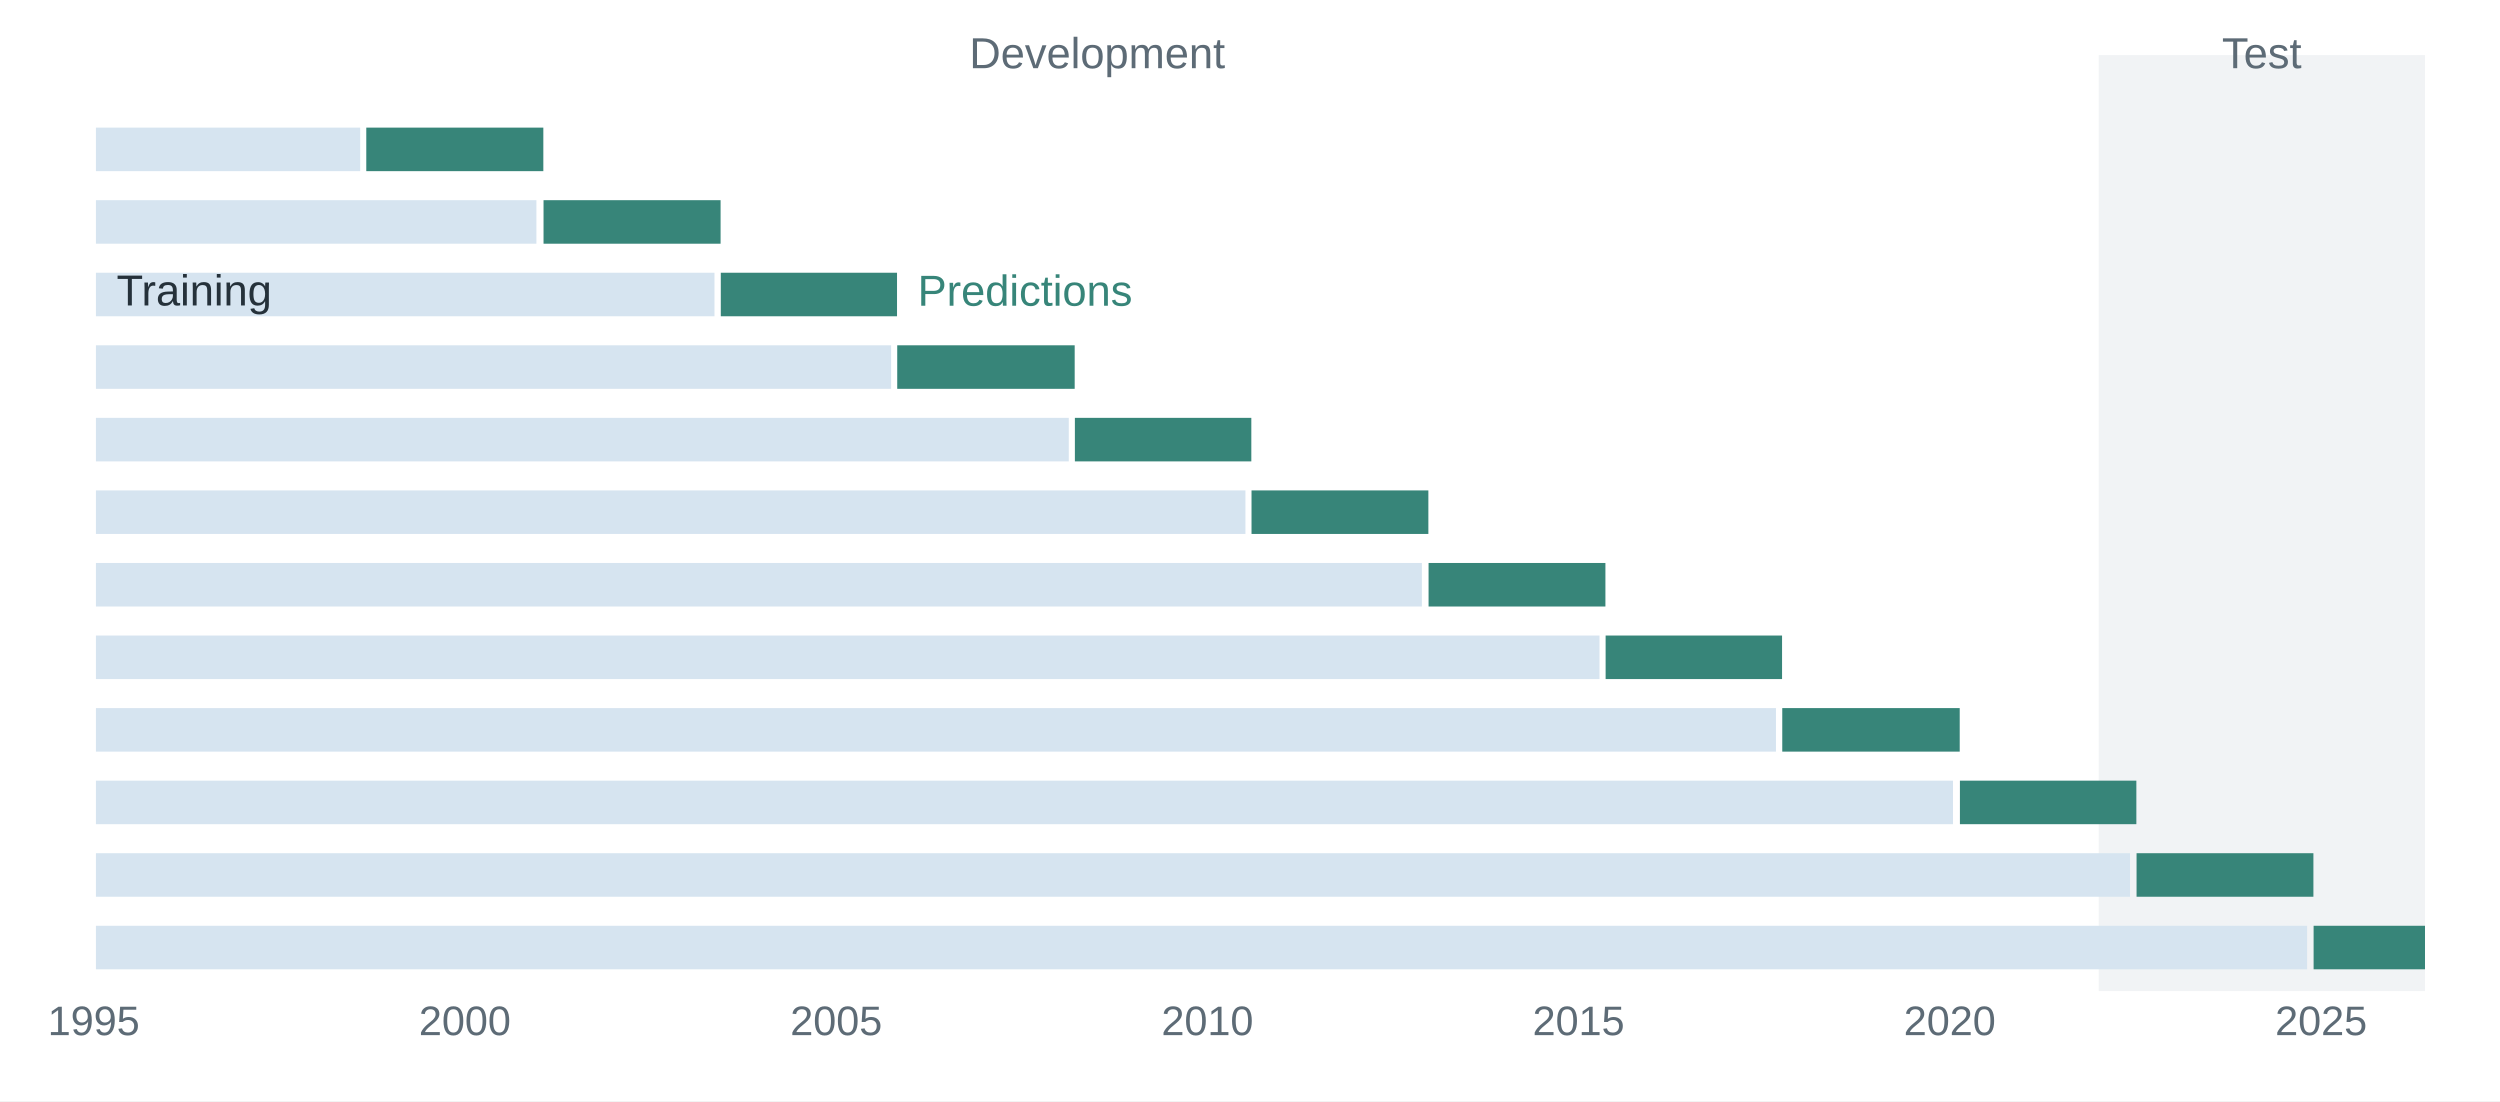
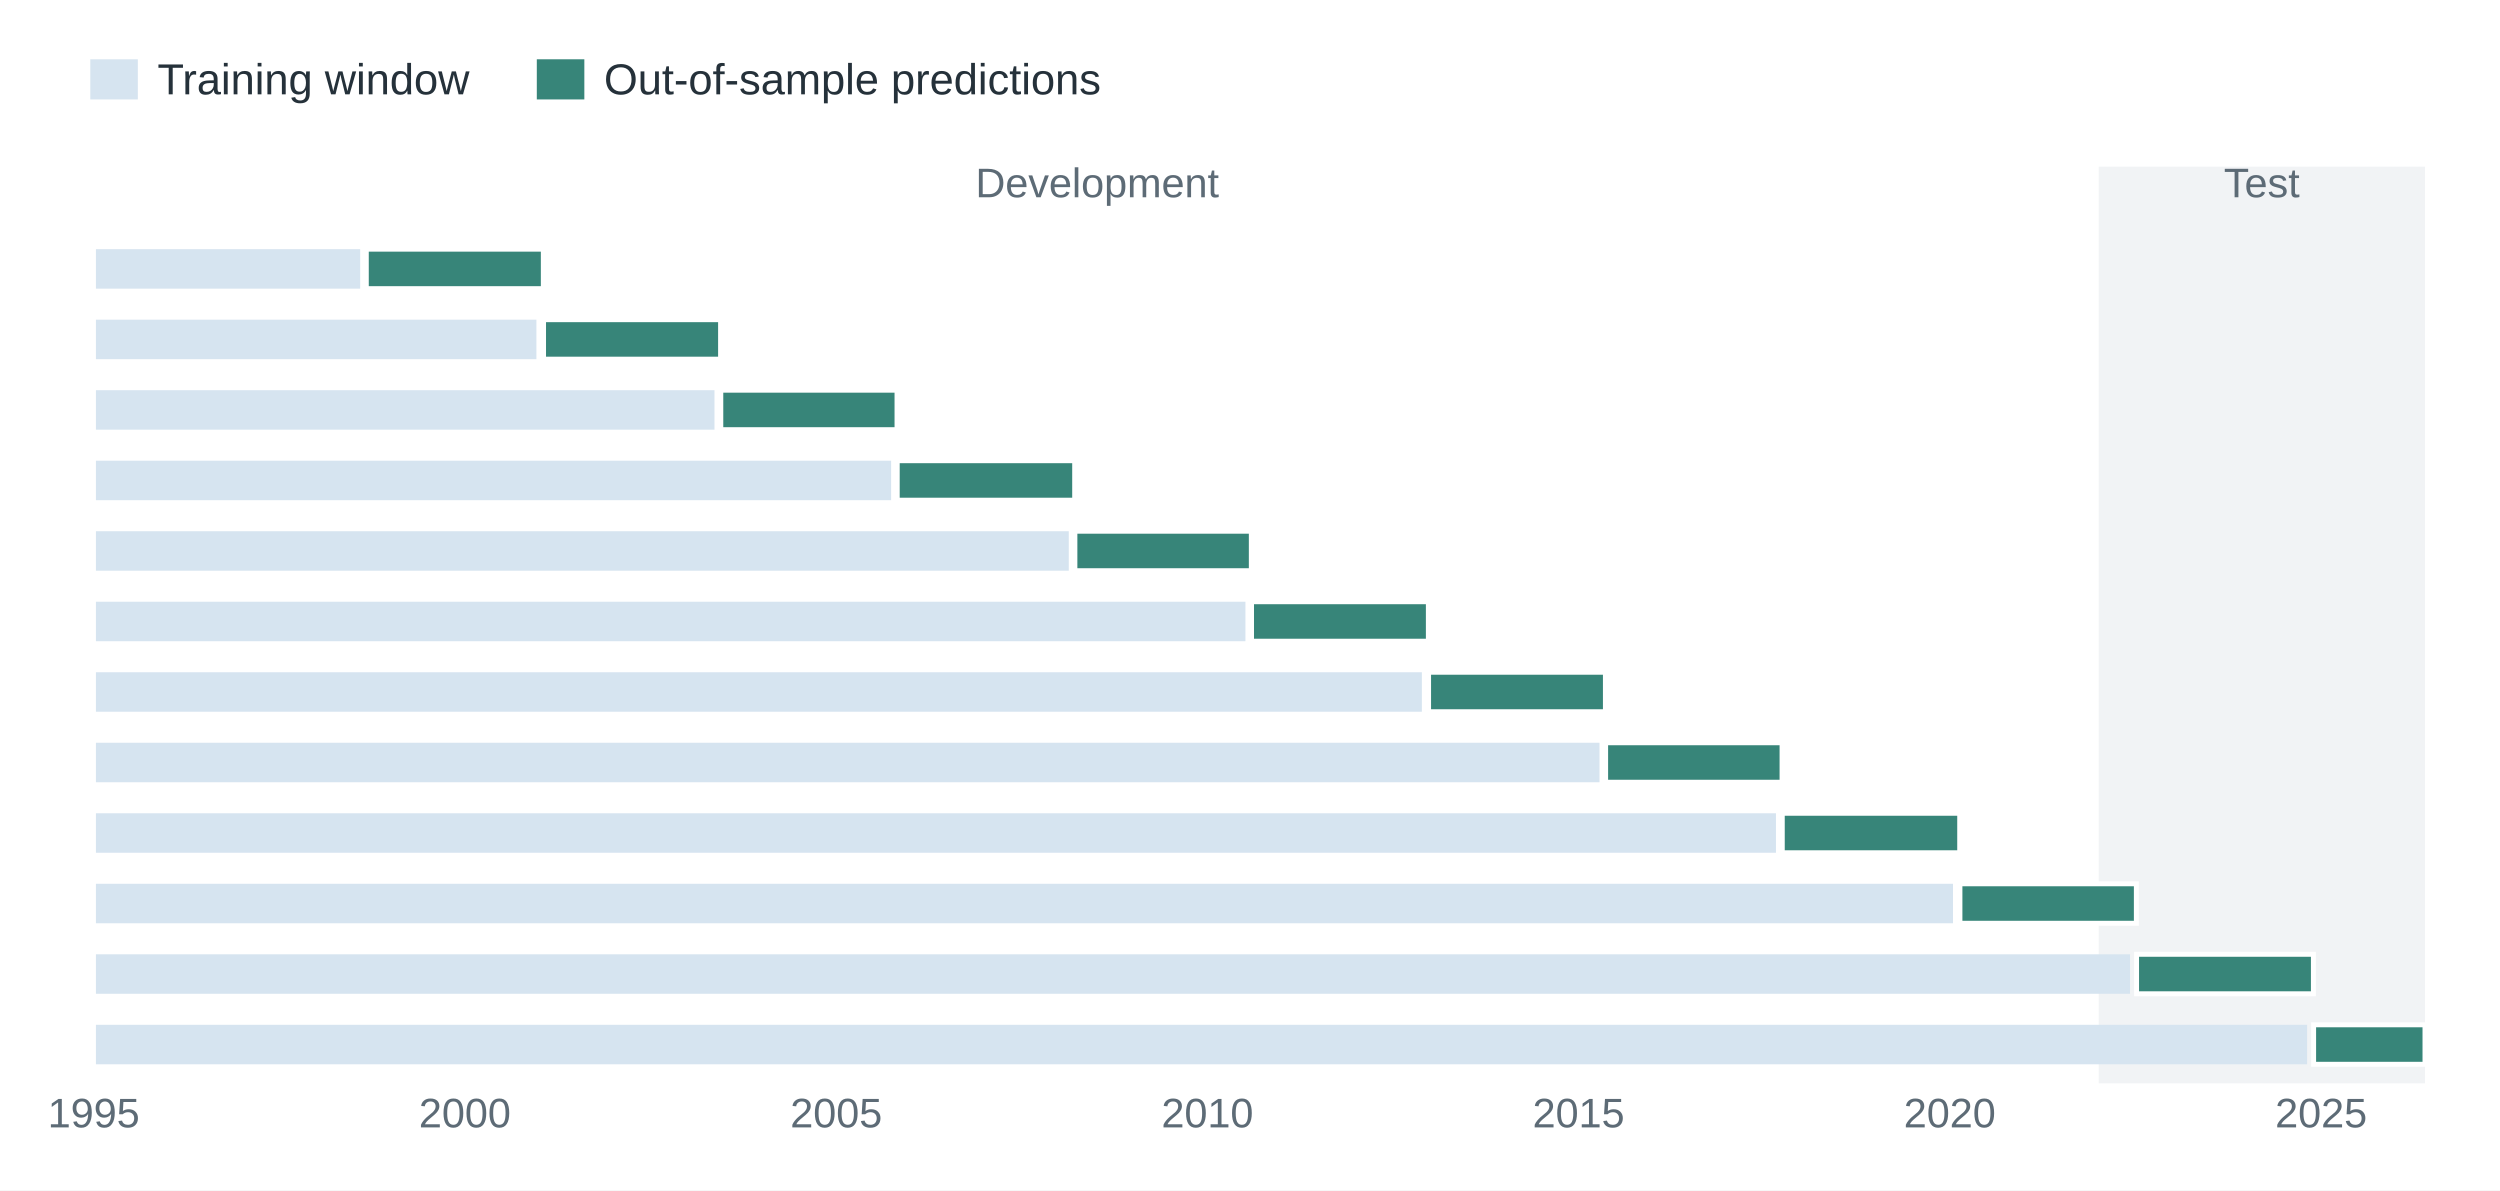
- <svg xmlns="http://www.w3.org/2000/svg" width="604.8pt" height="266.4pt" viewBox="0 0 604.8 266.4" version="1.1">
+ <svg xmlns="http://www.w3.org/2000/svg" width="604.8pt" height="288pt" viewBox="0 0 604.8 288" version="1.1">
  <defs>
    <style type="text/css">*{stroke-linejoin: round; stroke-linecap: butt}</style>
  </defs>
  <g id="figure_1">
    <g id="patch_1">
-       <path d="M 0 266.4 L 604.8 266.4 L 604.8 0 L 0 0 z " style="fill: #ffffff" />
+       <path d="M 0 288 L 604.8 288 L 604.8 0 L 0 0 z " style="fill: #ffffff" />
    </g>
    <g id="axes_1">
      <g id="patch_2">
-         <path d="M 18.144 239.76 L 586.656 239.76 L 586.656 13.32 L 18.144 13.32 z " style="fill: #ffffff" />
+         <path d="M 18.144 262.08 L 586.656 262.08 L 586.656 40.32 L 18.144 40.32 z " style="fill: #ffffff" />
      </g>
      <g id="patch_3">
-         <path d="M 507.73 239.76 L 586.656 239.76 L 586.656 13.32 L 507.73 13.32 z " clip-path="url(#p512ddda1d7)" style="fill: #f1f3f5" />
+         <path d="M 507.73 262.08 L 586.656 262.08 L 586.656 40.32 L 507.73 40.32 z " clip-path="url(#pf545b82daa)" style="fill: #f1f3f5" />
      </g>
      <g id="matplotlib.axis_1">
        <g id="xtick_1">
          <g id="line2d_1" />
          <g id="text_1">
-             <text style="font-size: 10px; font-family: 'Arial', 'DejaVu Sans', sans-serif; text-anchor: middle; fill: #5d6b76" x="22.668" y="250.418" transform="rotate(-0 22.6681 250.4178)">1995</text>
+             <text style="font-size: 10px; font-family: 'Arial', 'DejaVu Sans', sans-serif; text-anchor: middle; fill: #5d6b76" x="22.668" y="272.738" transform="rotate(-0 22.6681 272.7378)">1995</text>
          </g>
        </g>
        <g id="xtick_2">
          <g id="line2d_2" />
          <g id="text_2">
-             <text style="font-size: 10px; font-family: 'Arial', 'DejaVu Sans', sans-serif; text-anchor: middle; fill: #5d6b76" x="112.462" y="250.418" transform="rotate(-0 112.4616 250.4178)">2000</text>
+             <text style="font-size: 10px; font-family: 'Arial', 'DejaVu Sans', sans-serif; text-anchor: middle; fill: #5d6b76" x="112.462" y="272.738" transform="rotate(-0 112.4616 272.7378)">2000</text>
          </g>
        </g>
        <g id="xtick_3">
          <g id="line2d_3" />
          <g id="text_3">
-             <text style="font-size: 10px; font-family: 'Arial', 'DejaVu Sans', sans-serif; text-anchor: middle; fill: #5d6b76" x="202.304" y="250.418" transform="rotate(-0 202.3043 250.4178)">2005</text>
+             <text style="font-size: 10px; font-family: 'Arial', 'DejaVu Sans', sans-serif; text-anchor: middle; fill: #5d6b76" x="202.304" y="272.738" transform="rotate(-0 202.3043 272.7378)">2005</text>
          </g>
        </g>
        <g id="xtick_4">
          <g id="line2d_4" />
          <g id="text_4">
-             <text style="font-size: 10px; font-family: 'Arial', 'DejaVu Sans', sans-serif; text-anchor: middle; fill: #5d6b76" x="292.098" y="250.418" transform="rotate(-0 292.0978 250.4178)">2010</text>
+             <text style="font-size: 10px; font-family: 'Arial', 'DejaVu Sans', sans-serif; text-anchor: middle; fill: #5d6b76" x="292.098" y="272.738" transform="rotate(-0 292.0978 272.7378)">2010</text>
          </g>
        </g>
        <g id="xtick_5">
          <g id="line2d_5" />
          <g id="text_5">
-             <text style="font-size: 10px; font-family: 'Arial', 'DejaVu Sans', sans-serif; text-anchor: middle; fill: #5d6b76" x="381.891" y="250.418" transform="rotate(-0 381.8914 250.4178)">2015</text>
+             <text style="font-size: 10px; font-family: 'Arial', 'DejaVu Sans', sans-serif; text-anchor: middle; fill: #5d6b76" x="381.891" y="272.738" transform="rotate(-0 381.8914 272.7378)">2015</text>
          </g>
        </g>
        <g id="xtick_6">
          <g id="line2d_6" />
          <g id="text_6">
-             <text style="font-size: 10px; font-family: 'Arial', 'DejaVu Sans', sans-serif; text-anchor: middle; fill: #5d6b76" x="471.685" y="250.418" transform="rotate(-0 471.6849 250.4178)">2020</text>
+             <text style="font-size: 10px; font-family: 'Arial', 'DejaVu Sans', sans-serif; text-anchor: middle; fill: #5d6b76" x="471.685" y="272.738" transform="rotate(-0 471.6849 272.7378)">2020</text>
          </g>
        </g>
        <g id="xtick_7">
          <g id="line2d_7" />
          <g id="text_7">
-             <text style="font-size: 10px; font-family: 'Arial', 'DejaVu Sans', sans-serif; text-anchor: middle; fill: #5d6b76" x="561.528" y="250.418" transform="rotate(-0 561.5276 250.4178)">2025</text>
+             <text style="font-size: 10px; font-family: 'Arial', 'DejaVu Sans', sans-serif; text-anchor: middle; fill: #5d6b76" x="561.528" y="272.738" transform="rotate(-0 561.5276 272.7378)">2025</text>
          </g>
        </g>
      </g>
      <g id="matplotlib.axis_2" />
      <g id="patch_4">
-         <path d="M 23.209 30.873 L 87.137 30.873 L 87.137 41.406 L 23.209 41.406 z " clip-path="url(#p512ddda1d7)" style="fill: #d6e4f0" />
+         <path d="M 23.209 60.278 L 87.137 60.278 L 87.137 69.831 L 23.209 69.831 z " clip-path="url(#pf545b82daa)" style="fill: #d6e4f0" />
      </g>
      <g id="patch_5">
-         <path d="M 88.612 30.873 L 131.443 30.873 L 131.443 41.406 L 88.612 41.406 z " clip-path="url(#p512ddda1d7)" style="fill: #378579" />
+         <path d="M 88.612 60.278 L 131.443 60.278 L 131.443 69.831 L 88.612 69.831 z " clip-path="url(#pf545b82daa)" style="fill: #378579; stroke: #ffffff; stroke-width: 1.2; stroke-linejoin: miter" />
      </g>
      <g id="patch_6">
-         <path d="M 23.209 48.427 L 129.771 48.427 L 129.771 58.959 L 23.209 58.959 z " clip-path="url(#p512ddda1d7)" style="fill: #d6e4f0" />
+         <path d="M 23.209 77.337 L 129.771 77.337 L 129.771 86.89 L 23.209 86.89 z " clip-path="url(#pf545b82daa)" style="fill: #d6e4f0" />
      </g>
      <g id="patch_7">
-         <path d="M 131.492 48.427 L 174.324 48.427 L 174.324 58.959 L 131.492 58.959 z " clip-path="url(#p512ddda1d7)" style="fill: #378579" />
+         <path d="M 131.492 77.337 L 174.324 77.337 L 174.324 86.89 L 131.492 86.89 z " clip-path="url(#pf545b82daa)" style="fill: #378579; stroke: #ffffff; stroke-width: 1.2; stroke-linejoin: miter" />
      </g>
      <g id="patch_8">
-         <path d="M 23.209 65.98 L 172.849 65.98 L 172.849 76.513 L 23.209 76.513 z " clip-path="url(#p512ddda1d7)" style="fill: #d6e4f0" />
+         <path d="M 23.209 94.395 L 172.849 94.395 L 172.849 103.948 L 23.209 103.948 z " clip-path="url(#pf545b82daa)" style="fill: #d6e4f0" />
      </g>
      <g id="patch_9">
-         <path d="M 174.373 65.98 L 217.008 65.98 L 217.008 76.513 L 174.373 76.513 z " clip-path="url(#p512ddda1d7)" style="fill: #378579" />
+         <path d="M 174.373 94.395 L 217.008 94.395 L 217.008 103.948 L 174.373 103.948 z " clip-path="url(#pf545b82daa)" style="fill: #378579; stroke: #ffffff; stroke-width: 1.2; stroke-linejoin: miter" />
      </g>
      <g id="patch_10">
-         <path d="M 23.209 83.534 L 215.582 83.534 L 215.582 94.066 L 23.209 94.066 z " clip-path="url(#p512ddda1d7)" style="fill: #d6e4f0" />
+         <path d="M 23.209 111.454 L 215.582 111.454 L 215.582 121.007 L 23.209 121.007 z " clip-path="url(#pf545b82daa)" style="fill: #d6e4f0" />
      </g>
      <g id="patch_11">
-         <path d="M 217.057 83.534 L 259.987 83.534 L 259.987 94.066 L 217.057 94.066 z " clip-path="url(#p512ddda1d7)" style="fill: #378579" />
+         <path d="M 217.057 111.454 L 259.987 111.454 L 259.987 121.007 L 217.057 121.007 z " clip-path="url(#pf545b82daa)" style="fill: #378579; stroke: #ffffff; stroke-width: 1.2; stroke-linejoin: miter" />
      </g>
      <g id="patch_12">
-         <path d="M 23.209 101.087 L 258.561 101.087 L 258.561 111.62 L 23.209 111.62 z " clip-path="url(#p512ddda1d7)" style="fill: #d6e4f0" />
+         <path d="M 23.209 128.512 L 258.561 128.512 L 258.561 138.065 L 23.209 138.065 z " clip-path="url(#pf545b82daa)" style="fill: #d6e4f0" />
      </g>
      <g id="patch_13">
-         <path d="M 260.036 101.087 L 302.72 101.087 L 302.72 111.62 L 260.036 111.62 z " clip-path="url(#p512ddda1d7)" style="fill: #378579" />
+         <path d="M 260.036 128.512 L 302.72 128.512 L 302.72 138.065 L 260.036 138.065 z " clip-path="url(#pf545b82daa)" style="fill: #378579; stroke: #ffffff; stroke-width: 1.2; stroke-linejoin: miter" />
      </g>
      <g id="patch_14">
-         <path d="M 23.209 118.641 L 301.294 118.641 L 301.294 129.173 L 23.209 129.173 z " clip-path="url(#p512ddda1d7)" style="fill: #d6e4f0" />
+         <path d="M 23.209 145.571 L 301.294 145.571 L 301.294 155.123 L 23.209 155.123 z " clip-path="url(#pf545b82daa)" style="fill: #d6e4f0" />
      </g>
      <g id="patch_15">
-         <path d="M 302.769 118.641 L 345.551 118.641 L 345.551 129.173 L 302.769 129.173 z " clip-path="url(#p512ddda1d7)" style="fill: #378579" />
+         <path d="M 302.769 145.571 L 345.551 145.571 L 345.551 155.123 L 302.769 155.123 z " clip-path="url(#pf545b82daa)" style="fill: #378579; stroke: #ffffff; stroke-width: 1.2; stroke-linejoin: miter" />
      </g>
      <g id="patch_16">
-         <path d="M 23.209 136.194 L 343.977 136.194 L 343.977 146.727 L 23.209 146.727 z " clip-path="url(#p512ddda1d7)" style="fill: #d6e4f0" />
+         <path d="M 23.209 162.629 L 343.977 162.629 L 343.977 172.182 L 23.209 172.182 z " clip-path="url(#pf545b82daa)" style="fill: #d6e4f0" />
      </g>
      <g id="patch_17">
-         <path d="M 345.6 136.194 L 388.382 136.194 L 388.382 146.727 L 345.6 146.727 z " clip-path="url(#p512ddda1d7)" style="fill: #378579" />
+         <path d="M 345.6 162.629 L 388.382 162.629 L 388.382 172.182 L 345.6 172.182 z " clip-path="url(#pf545b82daa)" style="fill: #378579; stroke: #ffffff; stroke-width: 1.2; stroke-linejoin: miter" />
      </g>
      <g id="patch_18">
-         <path d="M 23.209 153.748 L 386.956 153.748 L 386.956 164.28 L 23.209 164.28 z " clip-path="url(#p512ddda1d7)" style="fill: #d6e4f0" />
+         <path d="M 23.209 179.688 L 386.956 179.688 L 386.956 189.24 L 23.209 189.24 z " clip-path="url(#pf545b82daa)" style="fill: #d6e4f0" />
      </g>
      <g id="patch_19">
-         <path d="M 388.432 153.748 L 431.116 153.748 L 431.116 164.28 L 388.432 164.28 z " clip-path="url(#p512ddda1d7)" style="fill: #378579" />
+         <path d="M 388.432 179.688 L 431.116 179.688 L 431.116 189.24 L 388.432 189.24 z " clip-path="url(#pf545b82daa)" style="fill: #378579; stroke: #ffffff; stroke-width: 1.2; stroke-linejoin: miter" />
      </g>
      <g id="patch_20">
-         <path d="M 23.209 171.301 L 429.64 171.301 L 429.64 181.833 L 23.209 181.833 z " clip-path="url(#p512ddda1d7)" style="fill: #d6e4f0" />
+         <path d="M 23.209 196.746 L 429.64 196.746 L 429.64 206.299 L 23.209 206.299 z " clip-path="url(#pf545b82daa)" style="fill: #d6e4f0" />
      </g>
      <g id="patch_21">
-         <path d="M 431.165 171.301 L 474.094 171.301 L 474.094 181.833 L 431.165 181.833 z " clip-path="url(#p512ddda1d7)" style="fill: #378579" />
+         <path d="M 431.165 196.746 L 474.094 196.746 L 474.094 206.299 L 431.165 206.299 z " clip-path="url(#pf545b82daa)" style="fill: #378579; stroke: #ffffff; stroke-width: 1.2; stroke-linejoin: miter" />
      </g>
      <g id="patch_22">
-         <path d="M 23.209 188.855 L 472.472 188.855 L 472.472 199.387 L 23.209 199.387 z " clip-path="url(#p512ddda1d7)" style="fill: #d6e4f0" />
+         <path d="M 23.209 213.805 L 472.472 213.805 L 472.472 223.357 L 23.209 223.357 z " clip-path="url(#pf545b82daa)" style="fill: #d6e4f0" />
      </g>
      <g id="patch_23">
-         <path d="M 474.144 188.855 L 516.828 188.855 L 516.828 199.387 L 474.144 199.387 z " clip-path="url(#p512ddda1d7)" style="fill: #378579" />
+         <path d="M 474.144 213.805 L 516.828 213.805 L 516.828 223.357 L 474.144 223.357 z " clip-path="url(#pf545b82daa)" style="fill: #378579; stroke: #ffffff; stroke-width: 1.2; stroke-linejoin: miter" />
      </g>
      <g id="patch_24">
-         <path d="M 23.209 206.408 L 515.303 206.408 L 515.303 216.94 L 23.209 216.94 z " clip-path="url(#p512ddda1d7)" style="fill: #d6e4f0" />
+         <path d="M 23.209 230.863 L 515.303 230.863 L 515.303 240.416 L 23.209 240.416 z " clip-path="url(#pf545b82daa)" style="fill: #d6e4f0" />
      </g>
      <g id="patch_25">
-         <path d="M 516.877 206.408 L 559.659 206.408 L 559.659 216.94 L 516.877 216.94 z " clip-path="url(#p512ddda1d7)" style="fill: #378579" />
+         <path d="M 516.877 230.863 L 559.659 230.863 L 559.659 240.416 L 516.877 240.416 z " clip-path="url(#pf545b82daa)" style="fill: #378579; stroke: #ffffff; stroke-width: 1.2; stroke-linejoin: miter" />
      </g>
      <g id="patch_26">
-         <path d="M 23.209 223.962 L 558.135 223.962 L 558.135 234.494 L 23.209 234.494 z " clip-path="url(#p512ddda1d7)" style="fill: #d6e4f0" />
+         <path d="M 23.209 247.921 L 558.135 247.921 L 558.135 257.474 L 23.209 257.474 z " clip-path="url(#pf545b82daa)" style="fill: #d6e4f0" />
      </g>
      <g id="patch_27">
-         <path d="M 559.708 223.962 L 586.656 223.962 L 586.656 234.494 L 559.708 234.494 z " clip-path="url(#p512ddda1d7)" style="fill: #378579" />
+         <path d="M 559.708 247.921 L 586.656 247.921 L 586.656 257.474 L 559.708 257.474 z " clip-path="url(#pf545b82daa)" style="fill: #378579; stroke: #ffffff; stroke-width: 1.2; stroke-linejoin: miter" />
      </g>
      <g id="text_8">
-         <text style="font-size: 10.5px; font-family: 'Arial', 'DejaVu Sans', sans-serif; text-anchor: start; fill: #25313a" x="28.209" y="73.899" transform="rotate(-0 28.20902 73.8994)">Training</text>
+         <text style="font-size: 10px; font-family: 'Arial', 'DejaVu Sans', sans-serif; text-anchor: middle; fill: #5d6b76" x="265.445" y="47.715" transform="rotate(-0 265.445 47.71465)">Development</text>
      </g>
      <g id="text_9">
-         <text style="font-size: 10.5px; font-family: 'Arial', 'DejaVu Sans', sans-serif; text-anchor: start; fill: #378579" x="222.008" y="73.961" transform="rotate(-0 222.0076 73.96093)">Predictions</text>
+         <text style="font-size: 10px; font-family: 'Arial', 'DejaVu Sans', sans-serif; text-anchor: middle; fill: #5d6b76" x="547.168" y="47.715" transform="rotate(-0 547.1685 47.71465)">Test</text>
      </g>
-       <g id="text_10">
-         <text style="font-size: 10.5px; font-family: 'Arial', 'DejaVu Sans', sans-serif; text-anchor: middle; fill: #5d6b76" x="265.445" y="16.499" transform="rotate(-0 265.445 16.49917)">Development</text>
-       </g>
-       <g id="text_11">
-         <text style="font-size: 10.5px; font-family: 'Arial', 'DejaVu Sans', sans-serif; text-anchor: middle; fill: #5d6b76" x="547.168" y="16.499" transform="rotate(-0 547.1685 16.49917)">Test</text>
+       <g id="legend_1">
+         <g id="patch_28">
+           <path d="M 22.344 23.557 L 32.844 23.557 L 32.844 14.842 L 22.344 14.842 z " style="fill: #d6e4f0; stroke: #d6e4f0; stroke-linejoin: miter" />
+         </g>
+         <g id="text_10">
+           <text style="font-size: 10.5px; font-family: 'Arial', 'DejaVu Sans', sans-serif; text-anchor: start; fill: #25313a" x="38.094" y="22.822" transform="rotate(-0 38.094 22.82208)">Training window</text>
+         </g>
+         <g id="patch_29">
+           <path d="M 130.364 23.557 L 140.864 23.557 L 140.864 14.842 L 130.364 14.842 z " style="fill: #378579; stroke: #378579; stroke-linejoin: miter" />
+         </g>
+         <g id="text_11">
+           <text style="font-size: 10.5px; font-family: 'Arial', 'DejaVu Sans', sans-serif; text-anchor: start; fill: #25313a" x="146.114" y="22.822" transform="rotate(-0 146.1144 22.82208)">Out-of-sample predictions</text>
+         </g>
      </g>
    </g>
  </g>
  <defs>
-     <clipPath id="p512ddda1d7">
-       <rect x="18.144" y="13.32" width="568.512" height="226.44" />
+     <clipPath id="pf545b82daa">
+       <rect x="18.144" y="40.32" width="568.512" height="221.76" />
    </clipPath>
  </defs>
</svg>
